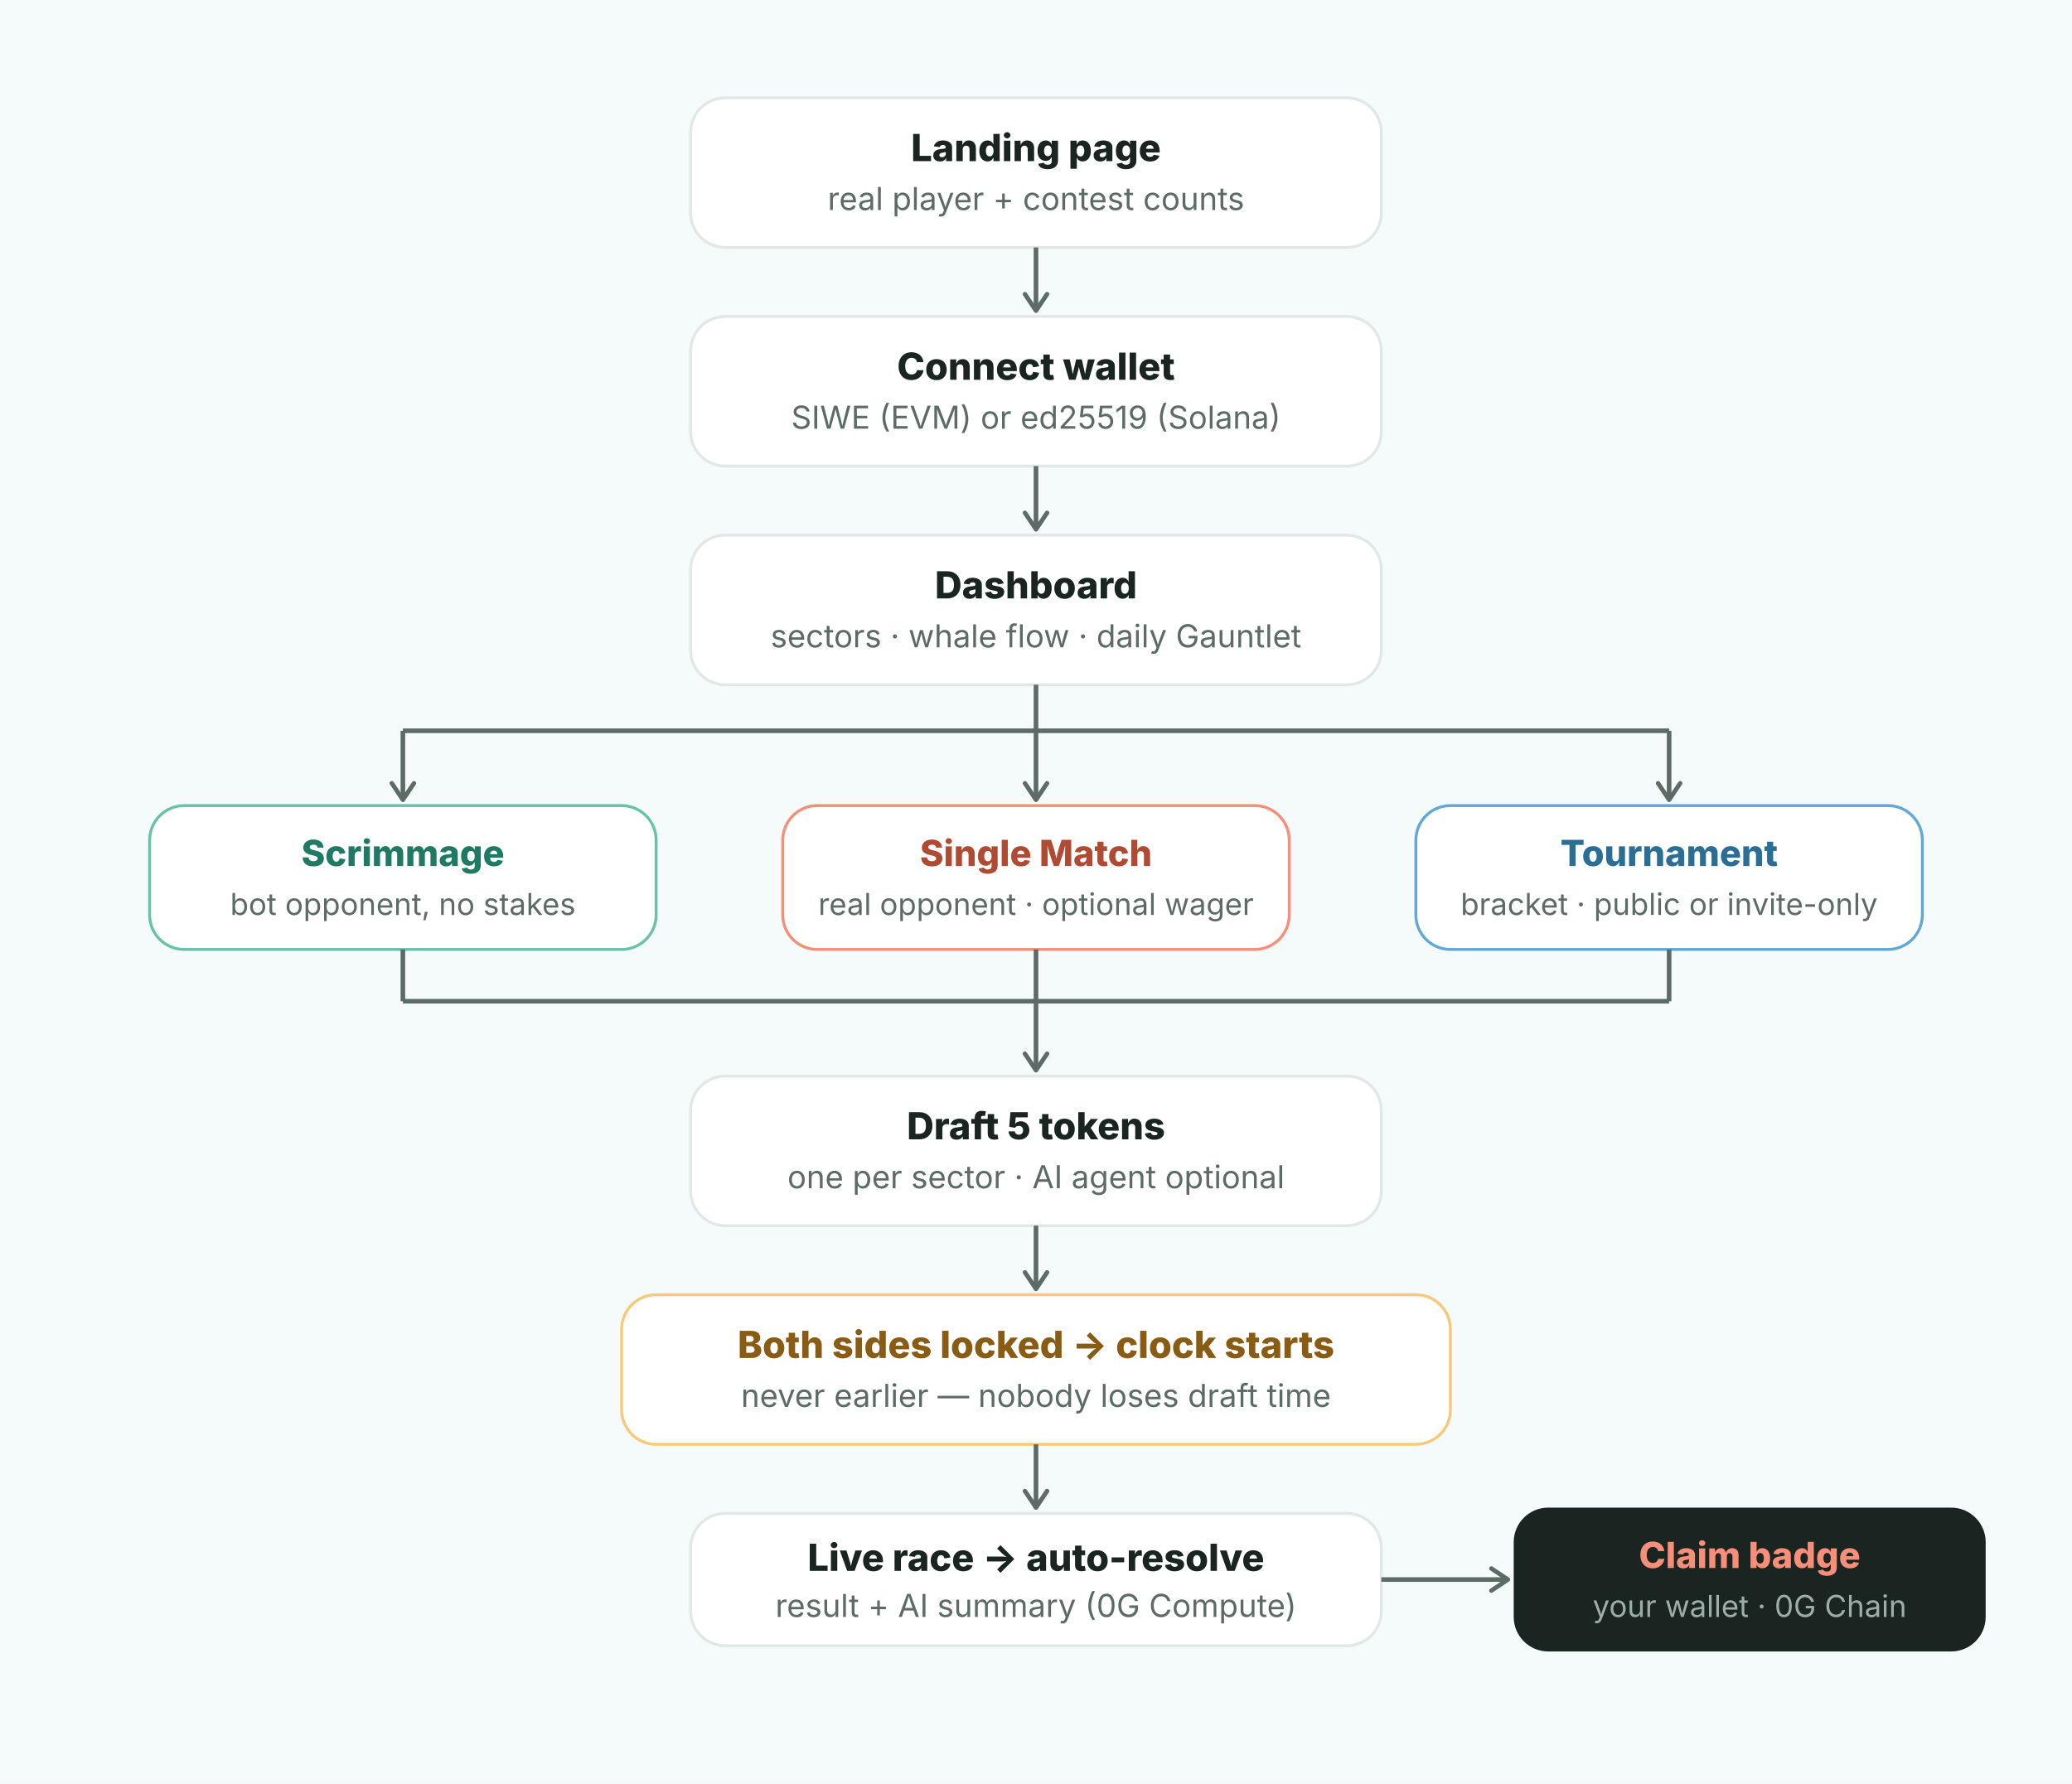
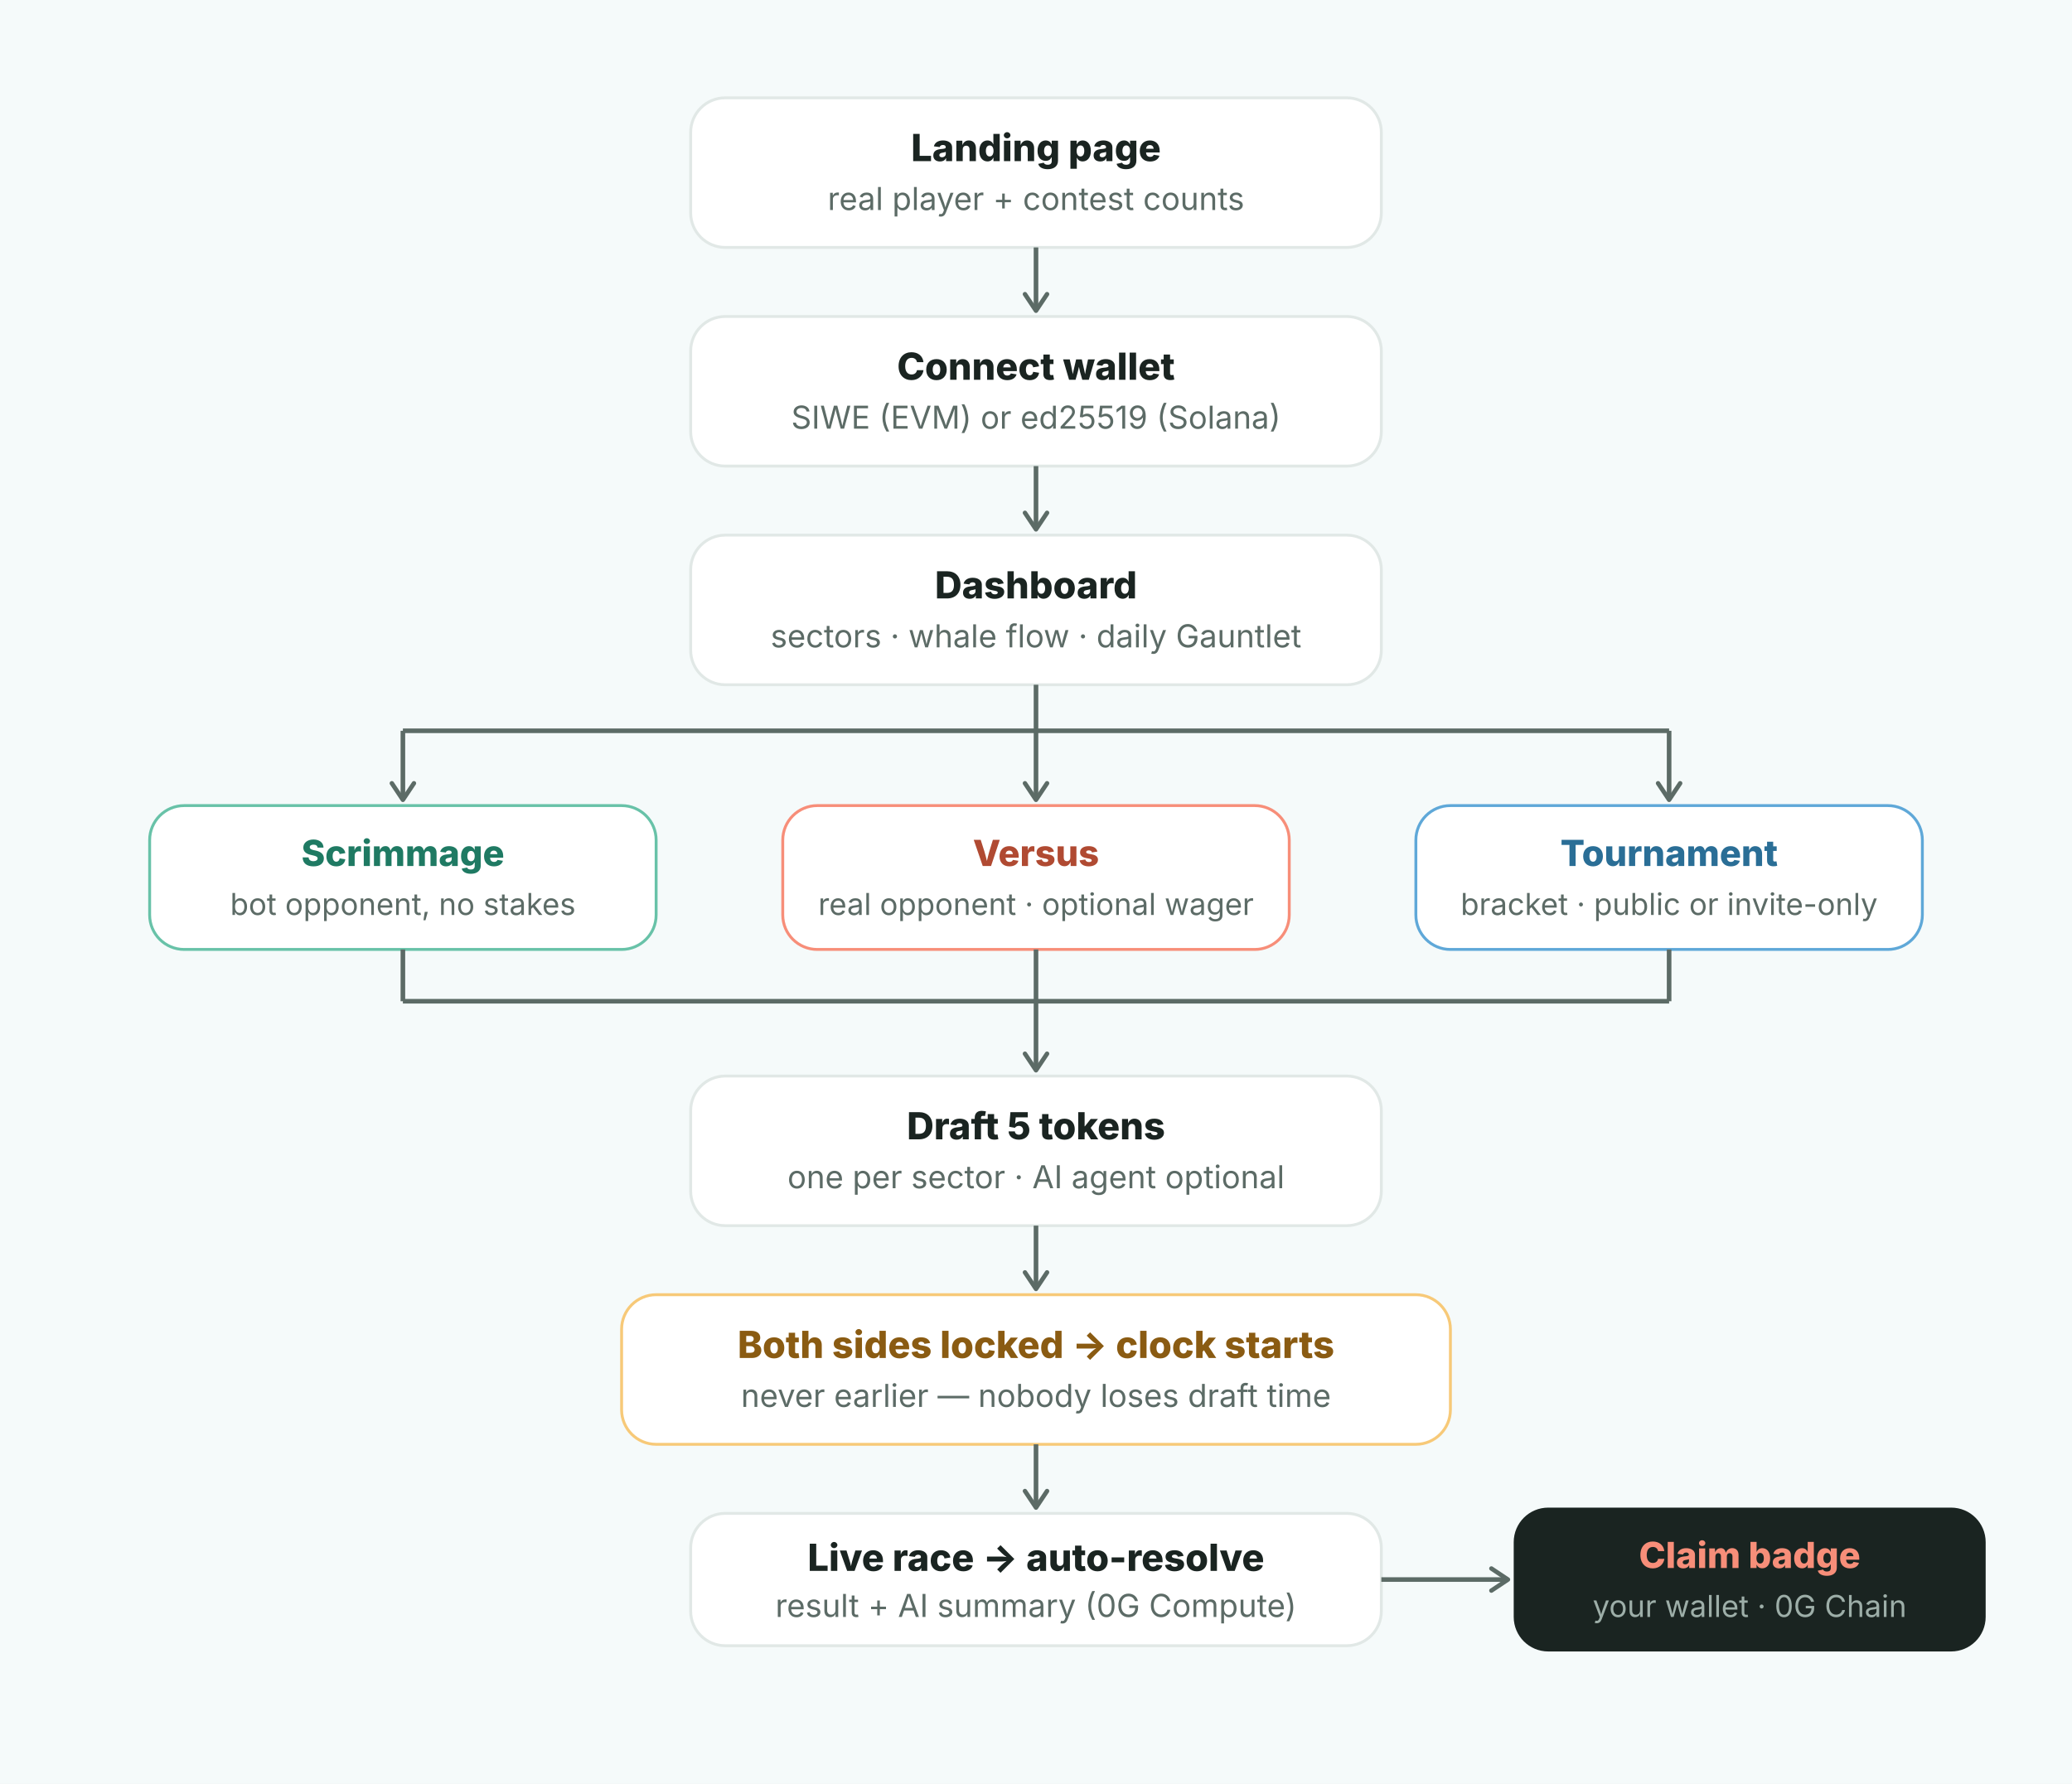
<svg xmlns="http://www.w3.org/2000/svg" width="100%" viewBox="0 0 720 620" role="img" font-family="Archivo, -apple-system, BlinkMacSystemFont, 'Segoe UI', sans-serif">
  <defs>
    <marker id="flow-arrow" viewBox="0 0 10 10" refX="8" refY="5" markerWidth="6" markerHeight="6" orient="auto-start-reverse">
      <path d="M2 1L8 5L2 9" fill="none" stroke="#5C6B66" stroke-width="1.6" stroke-linecap="round" stroke-linejoin="round" />
    </marker>
  </defs>
  <rect x="0" y="0" width="720" height="620" fill="#F5FAFA" />
  <rect x="240" y="34" width="240" height="52" rx="12" fill="#FFFFFF" stroke="#E1E8E6" />
  <text x="360" y="56" font-size="13" font-weight="800" fill="#1A2421" text-anchor="middle">Landing page</text>
  <text x="360" y="73" font-size="11" fill="#5C6B66" text-anchor="middle">real player + contest counts</text>
  <line x1="360" y1="86" x2="360" y2="108" stroke="#5C6B66" stroke-width="1.6" marker-end="url(#flow-arrow)" />
  <rect x="240" y="110" width="240" height="52" rx="12" fill="#FFFFFF" stroke="#E1E8E6" />
  <text x="360" y="132" font-size="13" font-weight="800" fill="#1A2421" text-anchor="middle">Connect wallet</text>
  <text x="360" y="149" font-size="11" fill="#5C6B66" text-anchor="middle">SIWE (EVM) or ed25519 (Solana)</text>
  <line x1="360" y1="162" x2="360" y2="184" stroke="#5C6B66" stroke-width="1.6" marker-end="url(#flow-arrow)" />
  <rect x="240" y="186" width="240" height="52" rx="12" fill="#FFFFFF" stroke="#E1E8E6" />
  <text x="360" y="208" font-size="13" font-weight="800" fill="#1A2421" text-anchor="middle">Dashboard</text>
  <text x="360" y="225" font-size="11" fill="#5C6B66" text-anchor="middle">sectors · whale flow · daily Gauntlet</text>
  <line x1="360" y1="238" x2="360" y2="254" stroke="#5C6B66" stroke-width="1.6" />
  <line x1="140" y1="254" x2="580" y2="254" stroke="#5C6B66" stroke-width="1.6" />
  <line x1="140" y1="254" x2="140" y2="278" stroke="#5C6B66" stroke-width="1.6" marker-end="url(#flow-arrow)" />
  <line x1="360" y1="254" x2="360" y2="278" stroke="#5C6B66" stroke-width="1.6" marker-end="url(#flow-arrow)" />
  <line x1="580" y1="254" x2="580" y2="278" stroke="#5C6B66" stroke-width="1.6" marker-end="url(#flow-arrow)" />
  <rect x="52" y="280" width="176" height="50" rx="12" fill="#FFFFFF" stroke="#68C2A8" />
  <text x="140" y="301" font-size="12.5" font-weight="800" fill="#1F7A63" text-anchor="middle">Scrimmage</text>
  <text x="140" y="318" font-size="10.5" fill="#5C6B66" text-anchor="middle">bot opponent, no stakes</text>
  <rect x="272" y="280" width="176" height="50" rx="12" fill="#FFFFFF" stroke="#F78E79" />
-   <text x="360" y="301" font-size="12.5" font-weight="800" fill="#B04A32" text-anchor="middle">Single Match</text>
+   <text x="360" y="301" font-size="12.5" font-weight="800" fill="#B04A32" text-anchor="middle">Versus</text>
  <text x="360" y="318" font-size="10.5" fill="#5C6B66" text-anchor="middle">real opponent · optional wager</text>
  <rect x="492" y="280" width="176" height="50" rx="12" fill="#FFFFFF" stroke="#5FA8D8" />
  <text x="580" y="301" font-size="12.5" font-weight="800" fill="#2A6E96" text-anchor="middle">Tournament</text>
  <text x="580" y="318" font-size="10.5" fill="#5C6B66" text-anchor="middle">bracket · public or invite-only</text>
  <line x1="140" y1="330" x2="140" y2="348" stroke="#5C6B66" stroke-width="1.6" />
  <line x1="580" y1="330" x2="580" y2="348" stroke="#5C6B66" stroke-width="1.6" />
  <line x1="140" y1="348" x2="580" y2="348" stroke="#5C6B66" stroke-width="1.6" />
  <line x1="360" y1="330" x2="360" y2="372" stroke="#5C6B66" stroke-width="1.6" marker-end="url(#flow-arrow)" />
  <rect x="240" y="374" width="240" height="52" rx="12" fill="#FFFFFF" stroke="#E1E8E6" />
  <text x="360" y="396" font-size="13" font-weight="800" fill="#1A2421" text-anchor="middle">Draft 5 tokens</text>
  <text x="360" y="413" font-size="11" fill="#5C6B66" text-anchor="middle">one per sector · AI agent optional</text>
  <line x1="360" y1="426" x2="360" y2="448" stroke="#5C6B66" stroke-width="1.6" marker-end="url(#flow-arrow)" />
  <rect x="216" y="450" width="288" height="52" rx="12" fill="#FFFFFF" stroke="#F7C978" />
  <text x="360" y="472" font-size="13" font-weight="800" fill="#8A5B12" text-anchor="middle">Both sides locked → clock starts</text>
  <text x="360" y="489" font-size="11" fill="#5C6B66" text-anchor="middle">never earlier — nobody loses draft time</text>
  <line x1="360" y1="502" x2="360" y2="524" stroke="#5C6B66" stroke-width="1.6" marker-end="url(#flow-arrow)" />
  <rect x="240" y="526" width="240" height="46" rx="12" fill="#FFFFFF" stroke="#E1E8E6" />
  <text x="360" y="546" font-size="13" font-weight="800" fill="#1A2421" text-anchor="middle">Live race → auto-resolve</text>
  <text x="360" y="562" font-size="11" fill="#5C6B66" text-anchor="middle">result + AI summary (0G Compute)</text>
  <line x1="480" y1="549" x2="524" y2="549" stroke="#5C6B66" stroke-width="1.6" marker-end="url(#flow-arrow)" />
  <rect x="526" y="524" width="164" height="50" rx="12" fill="#1A2421" />
  <text x="608" y="545" font-size="12.5" font-weight="800" fill="#F78E79" text-anchor="middle">Claim badge</text>
  <text x="608" y="562" font-size="10.5" fill="#9DAEA8" text-anchor="middle">your wallet · 0G Chain</text>
</svg>
